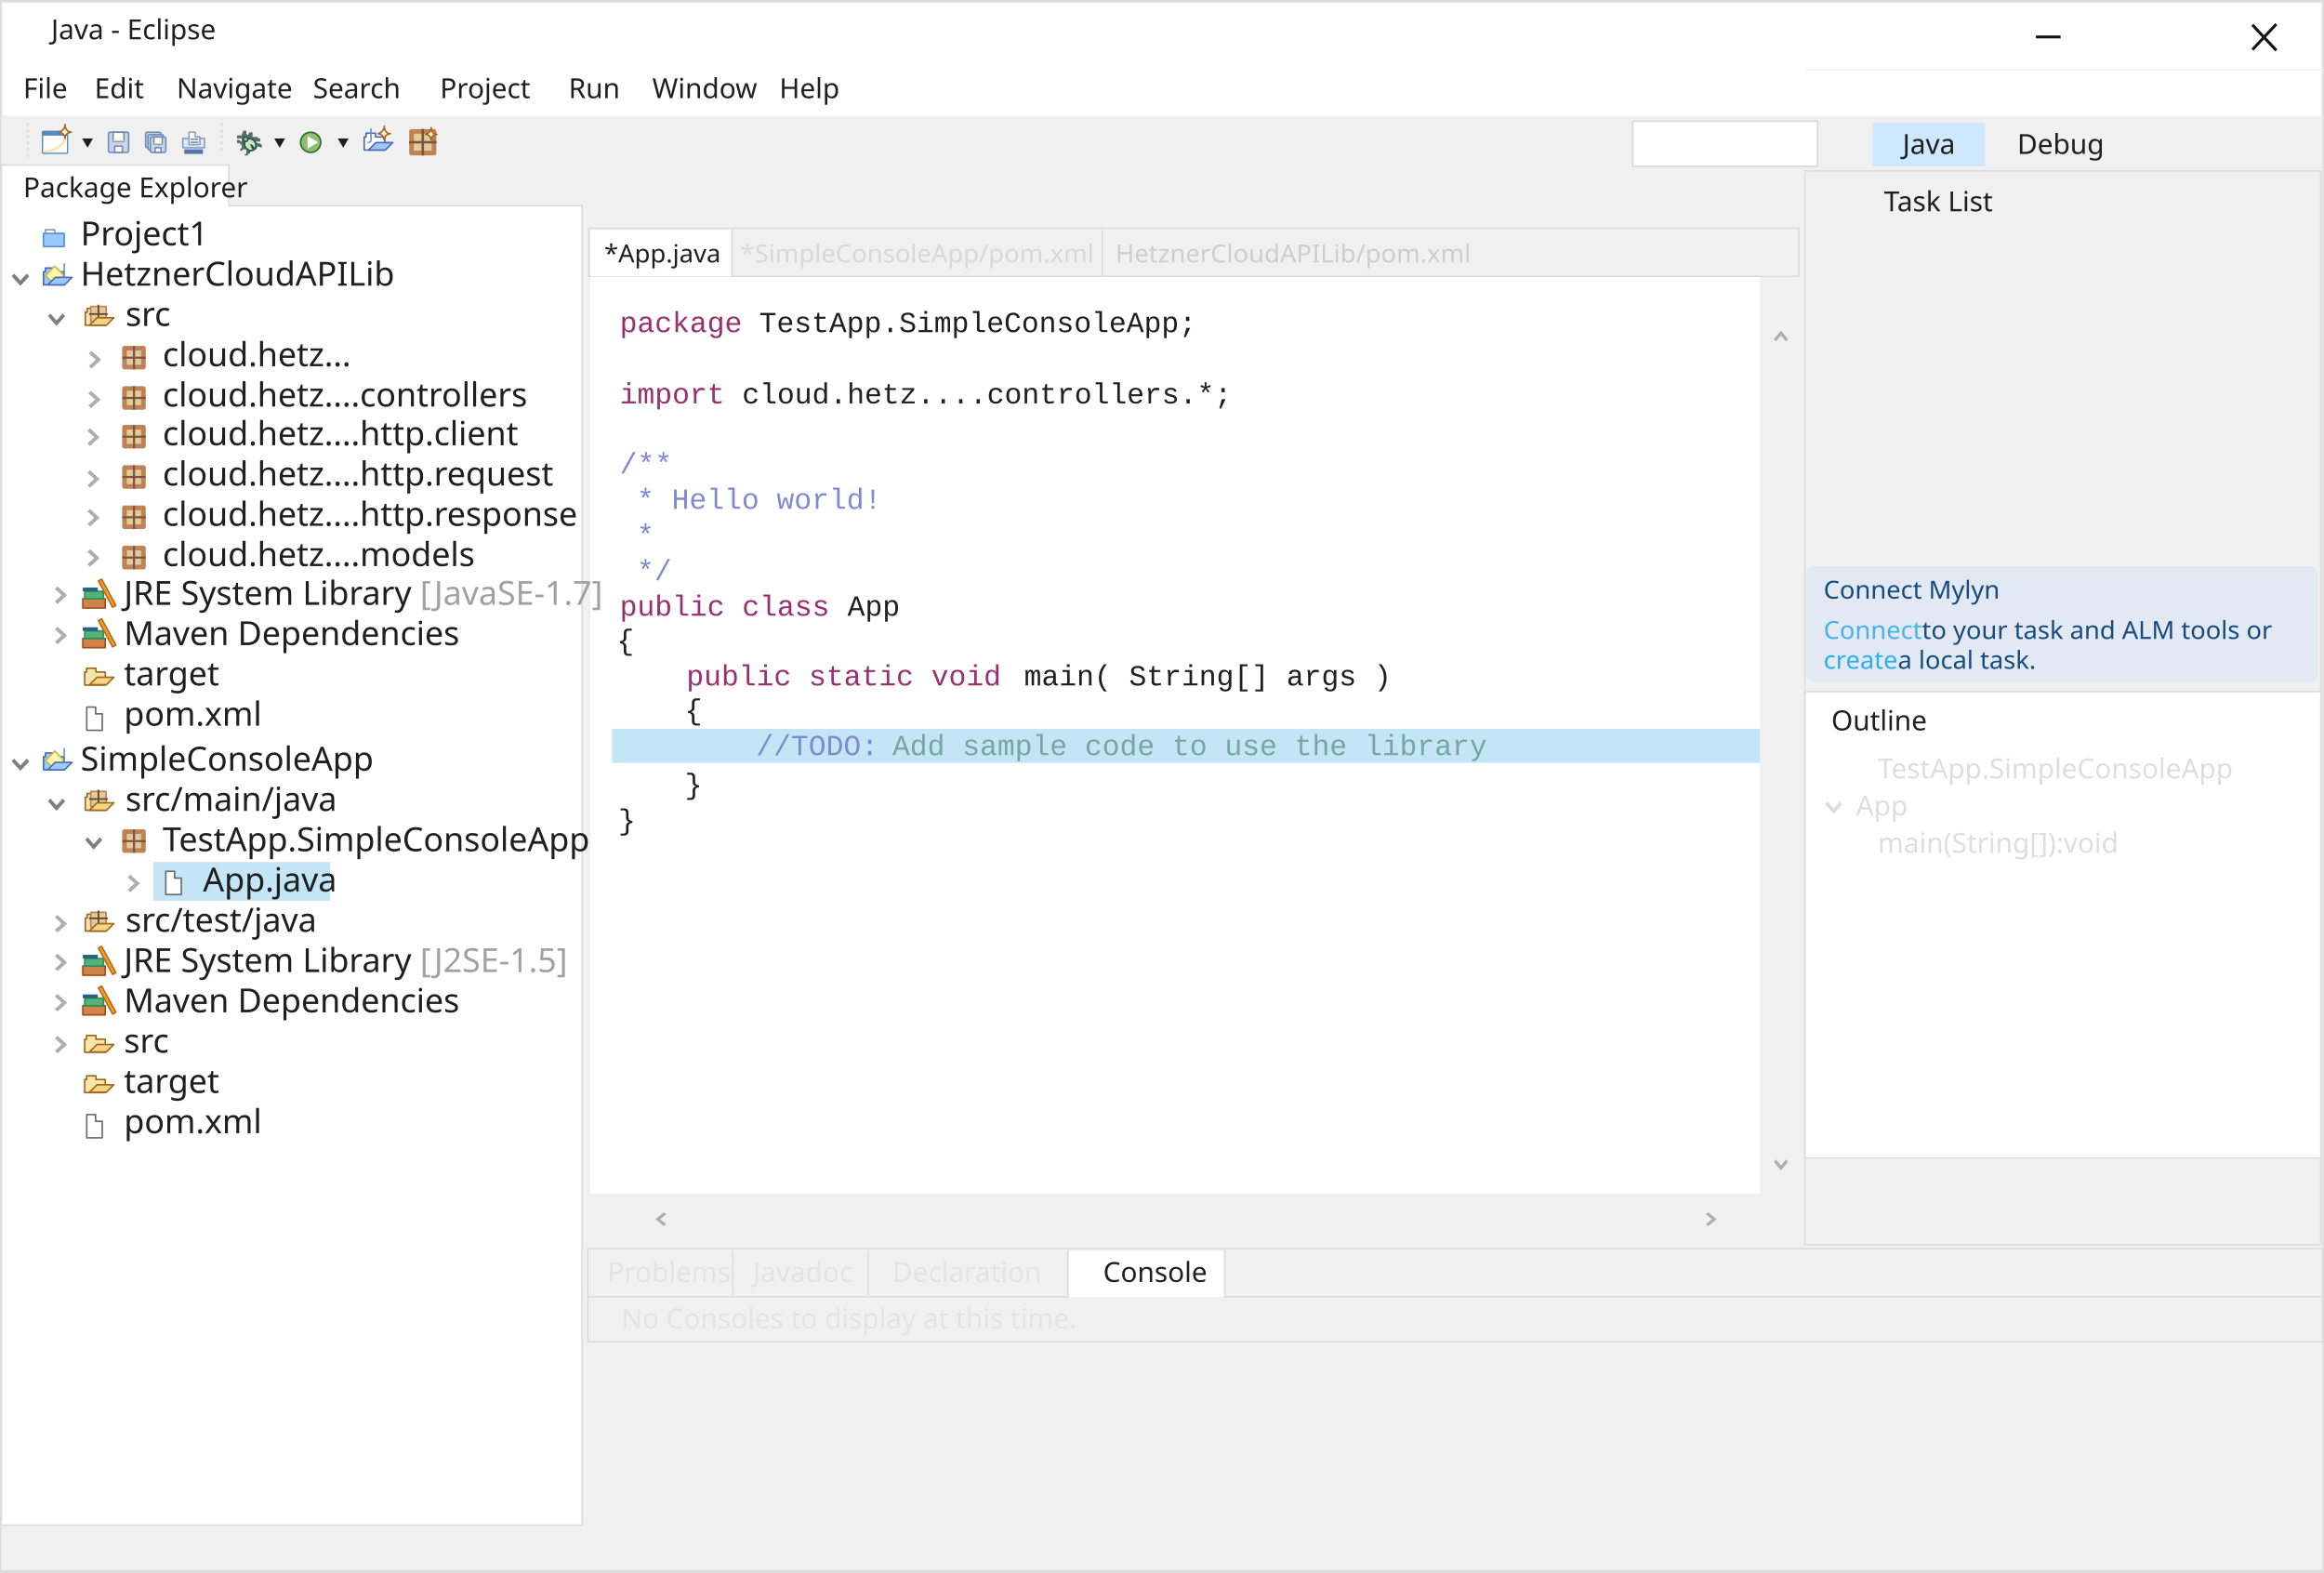
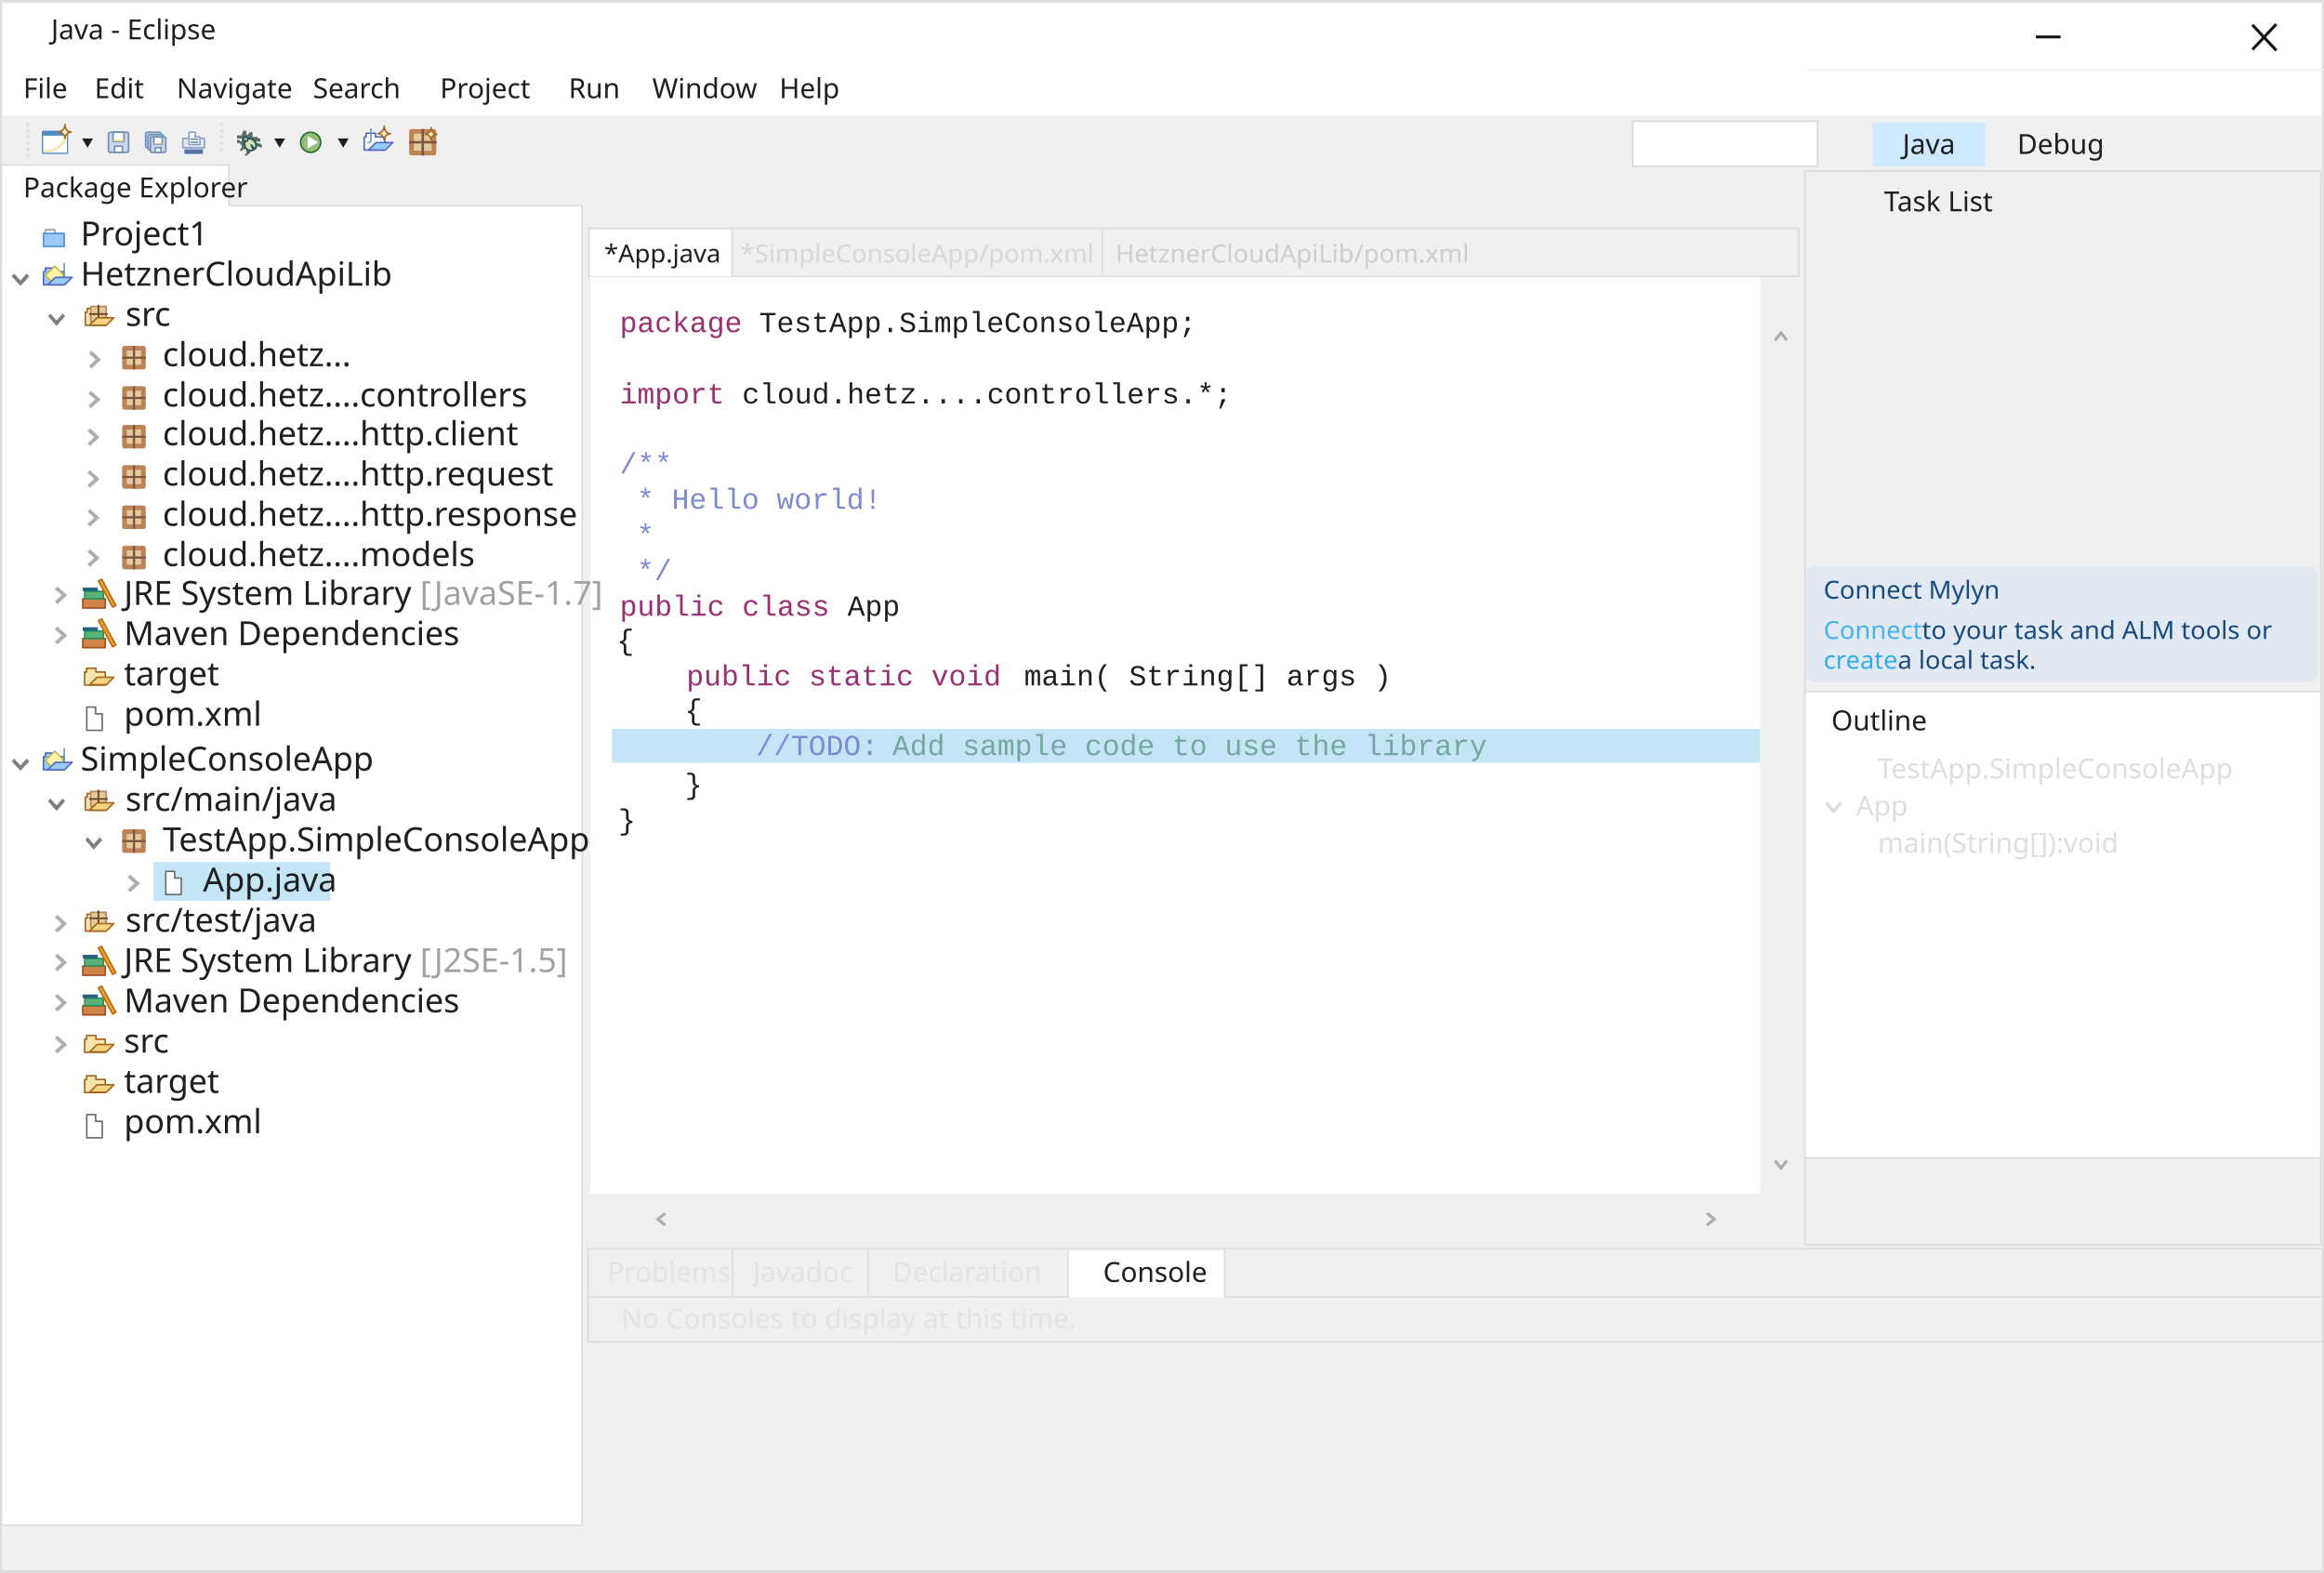
<svg xmlns="http://www.w3.org/2000/svg" preserveAspectRatio="xMidYMid" width="1020" height="690" viewBox="0 0 1500 1014">
  <defs>
    <style>
      .cls-1, .cls-13, .cls-20, .cls-8 {
        fill: #f0f0f0;
      }

      .cls-1, .cls-13, .cls-20, .cls-21, .cls-7 {
        stroke: #dcdcdc;
      }

      .cls-1, .cls-13, .cls-20, .cls-21, .cls-24, .cls-28, .cls-29, .cls-30, .cls-31, .cls-33, .cls-35, .cls-36, .cls-37, .cls-38, .cls-41, .cls-42, .cls-43, .cls-45, .cls-47, .cls-49, .cls-50, .cls-51, .cls-54, .cls-60, .cls-61, .cls-64, .cls-65, .cls-7 {
        stroke-linejoin: round;
      }

      .cls-1 {
        stroke-width: 2px;
      }

      .cls-2, .cls-21, .cls-24, .cls-36, .cls-41, .cls-51, .cls-54, .cls-6, .cls-61, .cls-7 {
        fill: #fff;
      }

      .cls-12, .cls-2, .cls-20, .cls-22, .cls-23, .cls-24, .cls-26, .cls-28, .cls-29, .cls-3, .cls-30, .cls-31, .cls-32, .cls-33, .cls-34, .cls-35, .cls-36, .cls-37, .cls-38, .cls-41, .cls-42, .cls-43, .cls-44, .cls-45, .cls-46, .cls-48, .cls-49, .cls-51, .cls-53, .cls-54, .cls-58, .cls-59, .cls-61, .cls-62, .cls-63, .cls-64, .cls-7, .cls-8 {
        fill-rule: evenodd;
      }

      .cls-3 {
        fill: #cde8ff;
      }

      .cls-10, .cls-25, .cls-27, .cls-4, .cls-5, .cls-55, .cls-56, .cls-57, .cls-71 {
        font-size: 19px;
      }

      .cls-10, .cls-5, .cls-55, .cls-59, .cls-70 {
        fill: #1f1f1f;
      }

      .cls-10, .cls-25, .cls-27, .cls-40, .cls-5 {
        font-family: 'Segoe UI', Tahoma, Geneva, Verdana, sans-serif;
      }

      .cls-13, .cls-20, .cls-21, .cls-24, .cls-28, .cls-29, .cls-30, .cls-31, .cls-35, .cls-36, .cls-37, .cls-38, .cls-41, .cls-42, .cls-43, .cls-45, .cls-47, .cls-49, .cls-50, .cls-51, .cls-54, .cls-60, .cls-61, .cls-64, .cls-65, .cls-7 {
        stroke-width: 1px;
      }

      .cls-9 {
        fill: #c4e5f6;
      }

      .cls-11 {
        fill: #a1a1a1;
      }

      .cls-12 {
        fill: #141414;
      }

      .cls-14 {
        fill: #e2e9f2;
      }

      .cls-15, .cls-16, .cls-17, .cls-19 {
        font-size: 32.766px;
      }

      .cls-16, .cls-18 {
        fill: #174a7e;
      }

      .cls-16, .cls-17, .cls-19, .cls-68, .cls-69, .cls-70 {
        font-family: 'Segoe UI', Tahoma, Geneva, Verdana, sans-serif;
      }

      .cls-17 {
        fill: #44b3f0;
      }

      .cls-19 {
        fill: #2fadef;
      }

      .cls-22 {
        fill: #afaeae;
      }

      .cls-23 {
        fill: #7f7f7f;
      }

      .cls-24 {
        stroke: #d8d8d8;
      }

      .cls-25 {
        fill: #e3e3e3;
      }

      .cls-26 {
        fill: #dcdcdc;
      }

      .cls-27, .cls-58 {
        fill: #dfdddd;
      }

      .cls-28, .cls-46 {
        fill: #f7e5ae;
      }

      .cls-28, .cls-42, .cls-45, .cls-49 {
        stroke: #a3661b;
      }

      .cls-29 {
        fill: #d08447;
        stroke: #a54d1a;
      }

      .cls-30 {
        fill: #59b178;
        stroke: #26925e;
      }

      .cls-31 {
        fill: #e3a628;
        stroke: #bf6718;
      }

      .cls-32 {
        fill: #246380;
      }

      .cls-33, .cls-43 {
        fill: #e2cb9b;
        stroke: #be8257;
      }

      .cls-33 {
        stroke-width: 3px;
      }

      .cls-34 {
        fill: #7f5340;
      }

      .cls-35, .cls-37 {
        fill: #9acbf8;
      }

      .cls-35, .cls-41 {
        stroke: #4f69c2;
      }

      .cls-36 {
        stroke: #989898;
      }

      .cls-37 {
        stroke: #5593e1;
      }

      .cls-38 {
        fill: #fff5a7;
        stroke: #c3b651;
      }

      .cls-39, .cls-40 {
        font-size: 8.752px;
      }

      .cls-40 {
        fill: #6a92b6;
      }

      .cls-42 {
        fill: #f5e5b5;
      }

      .cls-44 {
        fill: #64442c;
      }

      .cls-45 {
        fill: #f5d487;
      }

      .cls-47 {
        fill: #c7d7eb;
      }

      .cls-47, .cls-61 {
        stroke: #738eb4;
      }

      .cls-48 {
        fill: #4f8cc0;
      }

      .cls-49 {
        fill: #fbf4d5;
      }

      .cls-50 {
        fill: #e0e8f0;
      }

      .cls-50, .cls-51 {
        stroke: #8ba0c6;
      }

      .cls-52 {
        fill: #5475ab;
      }

      .cls-53 {
        fill: #7689ab;
      }

      .cls-54 {
        stroke: #6b6b6b;
      }

      .cls-55, .cls-56, .cls-57, .cls-71 {
        font-family: "Courier New";
      }

      .cls-56 {
        fill: #7d8ad2;
      }

      .cls-57 {
        fill: #73a8a1;
      }

      .cls-60 {
        fill: #94bc75;
        stroke: #216e2d;
      }

      .cls-62 {
        fill: #e7d580;
      }

      .cls-63 {
        fill: #5b6c65;
      }

      .cls-64 {
        fill: #d4e5b3;
      }

      .cls-64, .cls-65 {
        stroke: #225660;
      }

      .cls-65 {
        fill: #9dc478;
      }

      .cls-66 {
        fill: #ddd;
      }

      .cls-67, .cls-68, .cls-69, .cls-70 {
        font-size: 32.869px;
      }

      .cls-68 {
        fill: #d9d8d8;
      }

      .cls-69 {
        fill: #cfcdcd;
      }

      .cls-71 {
        fill: #983072;
      }
    </style>
  </defs>
  <rect width="1500" height="1014" class="cls-1" />
  <path d="M1.875,1.875 L1498.125,1.875 L1498.125,74.159 L1.875,74.159 L1.875,1.875 Z" class="cls-2" />
  <path d="M1208.828,78.848 L1281.172,78.848 L1281.172,107.019 L1208.828,107.019 L1208.828,78.848 Z" class="cls-3" />
  <text transform="translate(1228 99) scale(0.94 0.94)" class="cls-4">
    <tspan class="cls-5">Java </tspan>
  </text>
  <text transform="translate(1302 99) scale(0.94 0.94)" class="cls-4">
    <tspan class="cls-5">Debug</tspan>
  </text>
  <rect x="381" y="176" width="755" height="594" class="cls-6" />
  <path d="M0.939,106.094 L147.632,106.094 L147.800,132.383 L375.704,132.383 L375.704,983.956 L0.939,983.956 L0.939,106.094 Z" class="cls-7" />
  <path d="M1165.623,45.067 L1165.623,44.128 L1500.000,44.128 L1500.000,45.067 L1165.623,45.067 Z" class="cls-8" />
  <text transform="translate(15 127) scale(0.94 0.94)" class="cls-4">
    <tspan class="cls-5">Package Explorer</tspan>
  </text>
  <text transform="translate(15 63) scale(0.94 0.94)" class="cls-4">
    <tspan class="cls-5">File</tspan>
  </text>
  <text transform="translate(61 63) scale(0.94 0.94)" class="cls-4">
    <tspan class="cls-5">Edit</tspan>
  </text>
  <text transform="translate(33 25) scale(0.94 0.94)" class="cls-4">
    <tspan class="cls-5">Java - Eclipse</tspan>
  </text>
  <text transform="translate(114 63) scale(0.94 0.94)" class="cls-4">
    <tspan class="cls-5">Navigate</tspan>
  </text>
  <rect x="395" y="470" width="741" height="22" class="cls-9" />
  <text transform="translate(202 63) scale(0.94 0.94)" class="cls-4">
    <tspan class="cls-5">Search</tspan>
  </text>
  <text transform="translate(284 63) scale(0.94 0.94)" class="cls-4">
    <tspan class="cls-5">Project</tspan>
  </text>
  <text transform="translate(367 63) scale(0.94 0.94)" class="cls-4">
    <tspan class="cls-5">Run</tspan>
  </text>
  <text transform="translate(421 63) scale(0.94 0.94)" class="cls-4">
    <tspan class="cls-5">Window</tspan>
  </text>
  <text transform="translate(503 63) scale(0.94 0.94)" class="cls-4">
    <tspan class="cls-5">Help</tspan>
  </text>
  <text transform="translate(52 158) scale(1.13 1.13)" class="cls-4">
    <tspan class="cls-5">Project1</tspan>
  </text>
  <text transform="translate(52 184) scale(1.13 1.13)" class="cls-4">
-     <tspan class="cls-5">HetznerCloudAPILib</tspan>
+     <tspan class="cls-5">HetznerCloudApiLib</tspan>
  </text>
  <text transform="translate(81 210) scale(1.13 1.13)" class="cls-4">
    <tspan class="cls-5">src</tspan>
  </text>
  <text transform="translate(80 390) scale(1.13 1.13)" class="cls-4">
    <tspan class="cls-4">
      <tspan class="cls-10">JRE System Library <tspan class="cls-11">[JavaSE-1.7]</tspan>
      </tspan>
    </tspan>
  </text>
  <text transform="translate(80 416) scale(1.13 1.13)" class="cls-4">
    <tspan class="cls-5">Maven Dependencies</tspan>
  </text>
  <text transform="translate(80 442) scale(1.13 1.13)" class="cls-4">
    <tspan class="cls-5">target</tspan>
  </text>
  <text transform="translate(80 468) scale(1.13 1.13)" class="cls-4">
    <tspan class="cls-5">pom.xml</tspan>
  </text>
  <path d="M1314.062,22.545 L1330.000,22.545 L1330.000,24.420 L1314.062,24.420 L1314.062,22.545 Z" class="cls-12" />
  <path d="M1453.103,31.057 L1468.506,14.604 L1469.877,15.887 L1454.475,32.340 L1453.103,31.057 Z" class="cls-12" />
  <path d="M1469.936,31.577 L1454.426,15.015 L1453.045,16.306 L1468.555,32.869 L1469.936,31.577 Z" class="cls-12" />
  <rect x="1165" y="110" width="333" height="693" class="cls-13" />
  <rect x="1166" y="365" width="330.03" height="75" rx="5" ry="5" class="cls-14" />
  <text transform="translate(1177 386) scale(0.5 0.49)" class="cls-15">
    <tspan class="cls-16">Connect Mylyn</tspan>
  </text>
  <text transform="translate(1177 412) scale(0.5 0.49)" class="cls-15">
    <tspan class="cls-15">
      <tspan class="cls-17">Connect<tspan class="cls-18"> to your task and ALM tools or</tspan>
      </tspan>
    </tspan>
    <tspan dy="1.2em" x="0" class="cls-15">
      <tspan class="cls-19">create<tspan class="cls-18"> a local task.</tspan>
      </tspan>
    </tspan>
  </text>
  <path d="M379.453,834.659 L1499.062,834.659 L1499.062,865.643 L379.453,865.643 L379.453,834.659 Z" class="cls-20" />
  <rect x="1165" y="446" width="333" height="301" class="cls-21" />
  <path d="M379.453,805.589 L1499.062,805.589 L1499.062,836.534 L379.453,836.534 L379.453,805.589 Z" class="cls-20" />
  <rect x="380" y="147" width="781" height="31" class="cls-13" />
  <path d="M37.122,404.148 L43.307,409.801 L37.122,415.455 L35.367,413.851 L39.798,409.801 L35.367,405.752 L37.122,404.148 Z" class="cls-22" />
  <path d="M37.122,378.144 L43.307,383.797 L37.122,389.450 L35.367,387.846 L39.798,383.797 L35.367,379.748 L37.122,378.144 Z" class="cls-22" />
  <path d="M41.994,203.759 L36.494,209.997 L30.994,203.759 L32.554,201.989 L36.494,206.457 L40.433,201.989 L41.994,203.759 Z" class="cls-23" />
  <path d="M1053.828,77.910 L1173.125,77.910 L1173.125,107.019 L1053.828,107.019 L1053.828,77.910 Z" class="cls-24" />
  <text transform="translate(392 827) scale(0.94 0.94)" class="cls-4">
    <tspan class="cls-25">Problems</tspan>
  </text>
  <rect x="690" y="807" width="100" height="30" class="cls-6" />
  <text transform="translate(401 857) scale(0.94 0.94)" class="cls-4">
    <tspan class="cls-25">No Consoles to display at this time.</tspan>
  </text>
  <text transform="translate(486 827) scale(0.94 0.94)" class="cls-4">
    <tspan class="cls-25">Javadoc</tspan>
  </text>
  <text transform="translate(576 827) scale(0.94 0.94)" class="cls-4">
    <tspan class="cls-25">Declaration</tspan>
  </text>
  <text transform="translate(712 827) scale(0.94 0.94)" class="cls-4">
    <tspan class="cls-5">Console</tspan>
  </text>
  <rect x="381" y="148" width="91" height="30" class="cls-6" />
  <path d="M472.448,806.506 L473.388,806.506 L473.388,835.611 L472.448,835.611 L472.448,806.506 Z" class="cls-26" />
  <path d="M559.828,806.506 L560.767,806.506 L560.767,835.611 L559.828,835.611 L559.828,806.506 Z" class="cls-26" />
  <path d="M688.726,806.506 L689.665,806.506 L689.665,835.611 L688.726,835.611 L688.726,806.506 Z" class="cls-26" />
  <path d="M790.003,806.506 L790.942,806.506 L790.942,835.611 L790.003,835.611 L790.003,806.506 Z" class="cls-26" />
  <text transform="translate(1216 136) scale(0.94 0.94)" class="cls-4">
    <tspan class="cls-5">Task List</tspan>
  </text>
  <text transform="translate(1182 471) scale(0.94 0.94)" class="cls-4">
    <tspan class="cls-5">Outline</tspan>
  </text>
  <text transform="translate(1212 502) scale(0.94 0.94)" class="cls-4">
    <tspan class="cls-27">TestApp.SimpleConsoleApp</tspan>
  </text>
  <text transform="translate(1198 526) scale(0.94 0.94)" class="cls-4">
    <tspan class="cls-27">App</tspan>
  </text>
  <text transform="translate(1212 550) scale(0.94 0.94)" class="cls-4">
    <tspan class="cls-27">main(String[]):void</tspan>
  </text>
  <path d="M18.860,177.983 L13.189,184.148 L7.517,177.983 L9.126,176.234 L13.189,180.650 L17.251,176.234 L18.860,177.983 Z" class="cls-23" />
  <path d="M54.655,433.357 L54.655,441.787 L67.940,441.787 L67.940,433.357 L61.901,433.357 L61.901,430.949 L55.863,430.949 L55.863,433.357 L54.655,433.357 Z" class="cls-28" />
  <path d="M53.437,411.658 L67.930,411.658 L67.930,417.675 L53.437,417.675 L53.437,411.658 Z" class="cls-29" />
  <path d="M54.687,406.852 L66.758,406.852 L66.758,411.658 L54.687,411.658 L54.687,406.852 Z" class="cls-30" />
  <path d="M65.611,399.023 L74.808,415.968 L72.683,417.114 L63.487,400.169 L65.611,399.023 Z" class="cls-31" />
  <path d="M53.437,404.469 L63.125,404.469 L63.125,406.852 L53.437,406.852 L53.437,404.469 Z" class="cls-32" />
  <path d="M53.437,386.066 L67.930,386.066 L67.930,392.083 L53.437,392.083 L53.437,386.066 Z" class="cls-29" />
  <path d="M54.687,381.260 L66.758,381.260 L66.758,386.066 L54.687,386.066 L54.687,381.260 Z" class="cls-30" />
  <path d="M65.611,373.427 L74.808,390.372 L72.683,391.519 L63.487,374.573 L65.611,373.427 Z" class="cls-31" />
  <path d="M53.437,378.876 L63.125,378.876 L63.125,381.260 L53.437,381.260 L53.437,378.876 Z" class="cls-32" />
  <path d="M265.608,84.468 L280.077,84.468 L280.077,98.419 L265.608,98.419 L265.608,84.468 Z" class="cls-33" />
  <path d="M263.988,92.221 L263.988,90.667 L281.739,90.667 L281.739,92.221 L263.988,92.221 Z" class="cls-34" />
  <path d="M272.057,82.894 L273.670,82.894 L273.670,99.994 L272.057,99.994 L272.057,82.894 Z" class="cls-34" />
  <path d="M28.087,175.043 L28.087,183.473 L41.371,183.473 L41.371,175.043 L35.333,175.043 L35.333,172.635 L29.294,172.635 L29.294,175.043 L28.087,175.043 Z" class="cls-35" />
  <path d="M28.087,150.319 L28.087,158.748 L41.371,158.748 L41.371,150.319 L35.333,150.319 L35.333,147.910 L29.294,147.910 L29.294,150.319 L28.087,150.319 Z" class="cls-36" />
  <path d="M28.087,150.319 L28.087,158.748 L41.371,158.748 L41.371,150.319 L28.087,150.319 Z" class="cls-37" />
  <path d="M41.371,177.452 L35.333,171.430 L29.294,177.452 L35.333,183.473 L41.371,177.452 Z" class="cls-38" />
  <path d="M46.504,178.656 L35.635,178.656 L30.804,183.473 L41.673,183.473 L46.504,178.656 Z" class="cls-35" />
  <text transform="translate(40 177) scale(1.21 1.2)" class="cls-39">
    <tspan class="cls-40">J</tspan>
  </text>
  <path d="M235.087,88.043 L235.087,96.473 L248.371,96.473 L248.371,88.043 L242.333,88.043 L242.333,85.635 L236.294,85.635 L236.294,88.043 L235.087,88.043 Z" class="cls-41" />
  <path d="M253.504,91.656 L242.635,91.656 L237.804,96.473 L248.673,96.473 L253.504,91.656 Z" class="cls-35" />
  <path d="M55.071,201.127 L55.071,209.557 L68.355,209.557 L68.355,201.127 L62.317,201.127 L62.317,198.719 L56.278,198.719 L56.278,201.127 L55.071,201.127 Z" class="cls-42" />
  <path d="M58.586,197.424 L68.469,197.424 L68.469,207.231 L58.586,207.231 L58.586,197.424 Z" class="cls-43" />
  <path d="M57.486,202.879 L57.486,201.784 L69.563,201.784 L69.563,202.879 L57.486,202.879 Z" class="cls-44" />
  <path d="M62.975,196.310 L64.073,196.310 L64.073,208.353 L62.975,208.353 L62.975,196.310 Z" class="cls-44" />
  <path d="M73.488,204.740 L62.619,204.740 L57.788,209.557 L68.657,209.557 L73.488,204.740 Z" class="cls-45" />
  <path d="M428.459,782.008 L422.995,786.503 L428.459,790.998 L430.009,789.723 L426.095,786.503 L430.009,783.283 L428.459,782.008 Z" class="cls-22" />
  <path d="M1102.541,782.008 L1108.004,786.503 L1102.541,790.998 L1100.991,789.723 L1104.905,786.503 L1100.991,783.283 L1102.541,782.008 Z" class="cls-22" />
  <path d="M1153.992,749.541 L1149.497,755.004 L1145.002,749.541 L1146.277,747.991 L1149.497,751.905 L1152.717,747.991 L1153.992,749.541 Z" class="cls-22" />
  <path d="M1153.992,218.459 L1149.497,212.995 L1145.002,218.459 L1146.277,220.009 L1149.497,216.095 L1152.717,220.009 L1153.992,218.459 Z" class="cls-22" />
  <path d="M73.488,436.740 L62.619,436.740 L57.788,441.557 L68.657,441.557 L73.488,436.740 Z" class="cls-45" />
  <rect x="28" y="86" width="16" height="12" class="cls-6" />
  <path d="M43.000,89.000 C43.000,89.000 40.674,98.000 28.000,98.000 L28.000,97.000 C28.000,97.000 39.912,96.167 41.000,89.000 L43.000,89.000 Z" class="cls-46" />
  <rect x="70" y="85" width="13" height="13" rx="1" ry="1" class="cls-47" />
  <path d="M43.203,99.000 L27.797,99.000 C27.357,99.000 27.000,98.640 27.000,98.196 L27.000,84.804 C27.000,84.360 27.357,84.000 27.797,84.000 L43.203,84.000 C43.643,84.000 44.000,84.360 44.000,84.804 L44.000,98.196 C44.000,98.640 43.643,99.000 43.203,99.000 ZM43.203,87.214 L42.406,87.214 L28.594,87.214 L27.797,87.214 L27.797,98.196 L43.203,98.196 L43.203,87.214 Z" class="cls-48" />
  <text transform="translate(238 90) scale(1.21 1.2)" class="cls-39">
    <tspan class="cls-40">J</tspan>
  </text>
  <path d="M248.000,81.000 C248.000,81.000 247.900,85.909 252.000,85.909 C252.000,85.909 248.000,86.135 248.000,90.000 C248.000,90.000 247.491,85.909 244.000,85.909 C244.000,85.909 248.100,84.864 248.000,81.000 Z" class="cls-49" />
  <rect x="99" y="556" width="114" height="25" class="cls-9" />
  <path d="M278.325,82.000 C278.325,82.000 278.233,86.357 282.000,86.357 C282.000,86.357 278.325,86.557 278.325,89.988 C278.325,89.988 277.857,86.357 274.651,86.357 C274.651,86.357 278.417,85.430 278.325,82.000 Z" class="cls-49" />
  <rect x="118" y="89" width="14" height="6" class="cls-50" />
  <path d="M122.000,85.000 L122.000,93.000 L129.000,93.000 L129.000,88.000 L126.000,88.000 L126.000,85.000 L122.000,85.000 Z" class="cls-51" />
  <rect x="119" y="96" width="12" height="3" class="cls-52" />
  <path d="M123.000,92.000 L123.000,91.000 L128.000,91.000 L128.000,92.000 L123.000,92.000 Z" class="cls-53" />
  <path d="M123.000,90.000 L123.000,89.000 L128.000,89.000 L128.000,90.000 L123.000,90.000 Z" class="cls-53" />
  <path d="M56.000,456.000 L56.000,471.000 L66.000,471.000 L66.000,460.347 L61.714,460.347 L61.714,456.000 L56.000,456.000 Z" class="cls-54" />
  <text transform="translate(131 575) scale(1.13 1.13)" class="cls-4">
    <tspan class="cls-5">App.java</tspan>
  </text>
  <path d="M107.000,562.000 L107.000,577.000 L117.000,577.000 L117.000,566.347 L112.714,566.347 L112.714,562.000 L107.000,562.000 Z" class="cls-54" />
  <text transform="translate(52 497) scale(1.13 1.13)" class="cls-4">
    <tspan class="cls-5">SimpleConsoleApp</tspan>
  </text>
  <text transform="translate(81 523) scale(1.13 1.13)" class="cls-4">
    <tspan class="cls-5">src/main/java</tspan>
  </text>
  <text transform="translate(442 464) scale(0.99 0.99)" class="cls-4">
    <tspan class="cls-55">{</tspan>
  </text>
  <text transform="translate(488 487) scale(0.99 0.99)" class="cls-4">
    <tspan class="cls-56">//TODO:</tspan>
  </text>
  <text transform="translate(576 487) scale(0.99 0.99)" class="cls-4">
    <tspan class="cls-57">Add sample code to use the library</tspan>
  </text>
  <text transform="translate(442 512) scale(0.99 0.99)" class="cls-4">
    <tspan class="cls-55">}</tspan>
  </text>
  <text transform="translate(399 535) scale(0.99 0.99)" class="cls-4">
    <tspan class="cls-55">}</tspan>
  </text>
  <text transform="translate(80 627) scale(1.13 1.13)" class="cls-4">
    <tspan class="cls-4">
      <tspan class="cls-10">JRE System Library <tspan class="cls-11">[J2SE-1.5]</tspan>
      </tspan>
    </tspan>
  </text>
  <text transform="translate(80 653) scale(1.13 1.13)" class="cls-4">
    <tspan class="cls-5">Maven Dependencies</tspan>
  </text>
  <text transform="translate(80 679) scale(1.13 1.13)" class="cls-4">
    <tspan class="cls-5">src</tspan>
  </text>
  <text transform="translate(80 731) scale(1.13 1.13)" class="cls-4">
    <tspan class="cls-5">pom.xml</tspan>
  </text>
  <path d="M37.122,641.148 L43.307,646.801 L37.122,652.455 L35.367,650.851 L39.798,646.801 L35.367,642.752 L37.122,641.148 Z" class="cls-22" />
  <path d="M37.122,668.148 L43.307,673.801 L37.122,679.455 L35.367,677.851 L39.798,673.801 L35.367,669.752 L37.122,668.148 Z" class="cls-22" />
  <path d="M1189.008,518.760 L1183.511,524.994 L1178.014,518.760 L1179.573,516.992 L1183.511,521.457 L1187.448,516.992 L1189.008,518.760 Z" class="cls-58" />
  <path d="M37.122,615.144 L43.307,620.797 L37.122,626.450 L35.367,624.846 L39.798,620.797 L35.367,616.748 L37.122,615.144 Z" class="cls-22" />
  <path d="M37.122,590.144 L43.307,595.797 L37.122,601.450 L35.367,599.846 L39.798,595.797 L35.367,591.748 L37.122,590.144 Z" class="cls-22" />
  <path d="M84.121,564.144 L90.307,569.797 L84.121,575.450 L82.367,573.846 L86.798,569.797 L82.367,565.748 L84.121,564.144 Z" class="cls-22" />
  <path d="M41.994,516.759 L36.494,522.997 L30.994,516.759 L32.554,514.989 L36.494,519.457 L40.433,514.989 L41.994,516.759 Z" class="cls-23" />
  <path d="M18.860,490.983 L13.189,497.148 L7.517,490.983 L9.126,489.234 L13.189,493.650 L17.251,489.234 L18.860,490.983 Z" class="cls-23" />
  <path d="M54.655,670.357 L54.655,678.787 L67.940,678.787 L67.940,670.357 L61.901,670.357 L61.901,667.949 L55.863,667.949 L55.863,670.357 L54.655,670.357 Z" class="cls-28" />
  <path d="M53.437,648.658 L67.930,648.658 L67.930,654.675 L53.437,654.675 L53.437,648.658 Z" class="cls-29" />
  <path d="M54.687,643.852 L66.758,643.852 L66.758,648.658 L54.687,648.658 L54.687,643.852 Z" class="cls-30" />
  <path d="M65.611,636.023 L74.808,652.968 L72.683,654.114 L63.487,637.169 L65.611,636.023 Z" class="cls-31" />
  <path d="M53.437,641.469 L63.125,641.469 L63.125,643.852 L53.437,643.852 L53.437,641.469 Z" class="cls-32" />
  <path d="M53.437,623.066 L67.930,623.066 L67.930,629.083 L53.437,629.083 L53.437,623.066 Z" class="cls-29" />
  <path d="M54.687,618.260 L66.758,618.260 L66.758,623.066 L54.687,623.066 L54.687,618.260 Z" class="cls-30" />
  <path d="M65.611,610.427 L74.808,627.372 L72.683,628.519 L63.487,611.573 L65.611,610.427 Z" class="cls-31" />
  <path d="M53.437,615.876 L63.125,615.876 L63.125,618.260 L53.437,618.260 L53.437,615.876 Z" class="cls-32" />
  <path d="M28.087,488.043 L28.087,496.473 L41.371,496.473 L41.371,488.043 L35.333,488.043 L35.333,485.635 L29.294,485.635 L29.294,488.043 L28.087,488.043 Z" class="cls-35" />
  <path d="M41.371,490.452 L35.333,484.430 L29.294,490.452 L35.333,496.473 L41.371,490.452 Z" class="cls-38" />
  <path d="M46.504,491.656 L35.635,491.656 L30.804,496.473 L41.673,496.473 L46.504,491.656 Z" class="cls-35" />
  <text transform="translate(40 490) scale(1.21 1.2)" class="cls-39">
    <tspan class="cls-40">J</tspan>
  </text>
  <path d="M55.071,514.127 L55.071,522.557 L68.355,522.557 L68.355,514.127 L62.317,514.127 L62.317,511.719 L56.278,511.719 L56.278,514.127 L55.071,514.127 Z" class="cls-42" />
  <path d="M58.586,510.424 L68.469,510.424 L68.469,520.231 L58.586,520.231 L58.586,510.424 Z" class="cls-43" />
  <path d="M57.486,515.879 L57.486,514.784 L69.563,514.784 L69.563,515.879 L57.486,515.879 Z" class="cls-44" />
  <path d="M62.975,509.310 L64.073,509.310 L64.073,521.353 L62.975,521.353 L62.975,509.310 Z" class="cls-44" />
  <path d="M73.488,517.740 L62.619,517.740 L57.788,522.557 L68.657,522.557 L73.488,517.740 Z" class="cls-45" />
  <text transform="translate(105 549) scale(1.13 1.13)" class="cls-4">
    <tspan class="cls-5">TestApp.SimpleConsoleApp</tspan>
  </text>
  <path d="M65.994,541.759 L60.494,547.997 L54.994,541.759 L56.554,539.989 L60.494,544.457 L64.433,539.989 L65.994,541.759 Z" class="cls-23" />
  <path d="M73.488,673.740 L62.619,673.740 L57.788,678.557 L68.657,678.557 L73.488,673.740 Z" class="cls-45" />
  <text transform="translate(80 705) scale(1.13 1.13)" class="cls-4">
    <tspan class="cls-5">target</tspan>
  </text>
  <path d="M54.655,696.357 L54.655,704.787 L67.940,704.787 L67.940,696.357 L61.901,696.357 L61.901,693.949 L55.863,693.949 L55.863,696.357 L54.655,696.357 Z" class="cls-28" />
  <path d="M73.488,699.740 L62.619,699.740 L57.788,704.557 L68.657,704.557 L73.488,699.740 Z" class="cls-45" />
  <path d="M56.000,719.000 L56.000,734.000 L66.000,734.000 L66.000,723.347 L61.714,723.347 L61.714,719.000 L56.000,719.000 Z" class="cls-54" />
  <text transform="translate(81 601) scale(1.13 1.13)" class="cls-4">
    <tspan class="cls-5">src/test/java</tspan>
  </text>
  <path d="M55.071,592.127 L55.071,600.557 L68.355,600.557 L68.355,592.127 L62.317,592.127 L62.317,589.719 L56.278,589.719 L56.278,592.127 L55.071,592.127 Z" class="cls-42" />
  <path d="M58.586,588.424 L68.469,588.424 L68.469,598.231 L58.586,598.231 L58.586,588.424 Z" class="cls-43" />
  <path d="M57.486,592.879 L57.486,591.784 L69.563,591.784 L69.563,592.879 L57.486,592.879 Z" class="cls-44" />
  <path d="M62.975,587.310 L64.073,587.310 L64.073,599.353 L62.975,599.353 L62.975,587.310 Z" class="cls-44" />
  <path d="M56.508,94.998 L53.007,88.998 L60.008,88.998 L56.508,94.998 Z" class="cls-59" />
  <path d="M180.508,94.998 L177.007,88.998 L184.008,88.998 L180.508,94.998 Z" class="cls-59" />
  <path d="M221.508,94.998 L218.007,88.998 L225.008,88.998 L221.508,94.998 Z" class="cls-59" />
  <path d="M42.000,80.000 C42.000,80.000 41.900,84.909 46.000,84.909 C46.000,84.909 42.000,85.135 42.000,89.000 C42.000,89.000 41.491,84.909 38.000,84.909 C38.000,84.909 42.100,83.864 42.000,80.000 Z" class="cls-49" />
  <circle cx="200.5" cy="91.5" r="6.5" class="cls-60" />
  <path d="M205.431,91.468 L198.515,95.461 L198.515,87.475 L205.431,91.468 Z" class="cls-2" />
  <path d="M80.000,85.000 L80.000,91.000 L73.000,91.000 L73.000,85.000 L80.000,85.000 Z" class="cls-61" />
  <path d="M73.000,91.000 L73.000,90.000 L80.000,90.000 L80.000,91.000 L73.000,91.000 Z" class="cls-62" />
  <rect x="94" y="85" width="9.938" height="9.938" rx="1" ry="1" class="cls-47" />
  <path d="M79.000,94.000 L79.000,98.000 L74.000,98.000 L74.000,94.000 L79.000,94.000 Z" class="cls-61" />
  <rect x="95.531" y="86.531" width="9.938" height="9.938" rx="1" ry="1" class="cls-47" />
  <rect x="97.063" y="88.063" width="9.938" height="9.938" rx="1" ry="1" class="cls-47" />
  <path d="M104.706,88.059 L104.706,92.647 L99.353,92.647 L99.353,88.059 L104.706,88.059 Z" class="cls-61" />
  <path d="M103.941,94.941 L103.941,98.000 L100.118,98.000 L100.118,94.941 L103.941,94.941 Z" class="cls-61" />
  <path d="M99.353,92.647 L99.353,91.882 L104.706,91.882 L104.706,92.647 L99.353,92.647 Z" class="cls-62" />
  <path d="M169.000,95.000 L166.000,94.000 C166.000,94.000 166.223,96.755 163.000,97.000 L162.000,97.000 L161.000,99.000 L160.000,99.000 L160.000,100.000 L158.000,100.000 L158.000,99.000 L159.000,99.000 L159.000,96.000 L157.000,96.000 L156.000,97.000 L155.000,97.000 L155.000,96.000 L156.000,95.000 L156.000,93.000 L155.000,93.000 L155.000,92.000 L153.000,92.000 L153.000,90.000 L155.000,90.000 L155.000,91.000 L156.000,91.000 L156.000,89.000 L153.000,89.000 L153.000,87.000 L156.000,87.000 L157.000,84.000 L159.000,84.000 L159.000,86.000 L160.000,87.000 L161.000,85.000 L163.000,85.000 L163.000,87.000 L163.000,88.000 L166.000,88.000 L167.000,89.000 L168.000,89.000 L168.000,90.000 L168.000,91.000 L165.000,91.000 L166.000,92.000 L167.000,92.000 L169.000,93.000 L169.000,95.000 Z" class="cls-63" />
  <path d="M158.982,89.892 C160.485,88.675 162.829,89.080 164.220,90.797 C165.322,92.158 165.494,93.935 164.769,95.219 C164.679,95.378 164.575,95.530 164.457,95.673 C164.328,95.830 162.163,92.868 162.000,93.000 C161.830,93.138 163.666,96.363 163.477,96.460 C161.996,97.216 160.013,96.725 158.780,95.203 C157.390,93.486 157.480,91.108 158.982,89.892 Z" class="cls-64" />
  <circle cx="158.5" cy="89.5" r="1.5" class="cls-65" />
  <circle cx="18" cy="80" r="1" class="cls-66" />
  <circle cx="18" cy="84" r="1" class="cls-66" />
  <circle cx="18" cy="88" r="1" class="cls-66" />
  <circle cx="18" cy="92" r="1" class="cls-66" />
  <circle cx="18" cy="96" r="1" class="cls-66" />
  <circle cx="18" cy="100" r="1" class="cls-66" />
  <circle cx="143" cy="80" r="1" class="cls-66" />
  <circle cx="143" cy="84" r="1" class="cls-66" />
  <circle cx="143" cy="88" r="1" class="cls-66" />
  <circle cx="143" cy="92" r="1" class="cls-66" />
  <circle cx="143" cy="96" r="1" class="cls-66" />
  <path d="M73.488,595.740 L62.619,595.740 L57.788,600.557 L68.657,600.557 L73.488,595.740 Z" class="cls-45" />
  <text transform="translate(478 169) scale(0.5 0.49)" class="cls-67">
    <tspan class="cls-68">*SimpleConsoleApp/pom.xml</tspan>
  </text>
  <text transform="translate(720 169) scale(0.5 0.49)" class="cls-67">
-     <tspan class="cls-69">HetznerCloudAPILib/pom.xml</tspan>
+     <tspan class="cls-69">HetznerCloudApiLib/pom.xml</tspan>
  </text>
  <text transform="translate(390 169) scale(0.5 0.49)" class="cls-67">
    <tspan class="cls-70">*App.java</tspan>
  </text>
  <path d="M711.000,148.000 L712.000,148.000 L712.000,178.000 L711.000,178.000 L711.000,148.000 Z" class="cls-26" />
  <path d="M472.000,148.000 L473.000,148.000 L473.000,178.000 L472.000,178.000 L472.000,148.000 Z" class="cls-26" />
  <text transform="translate(105 262) scale(1.13 1.13)" class="cls-4">
    <tspan class="cls-5">cloud.hetz....controllers</tspan>
  </text>
  <path d="M58.760,251.988 L64.994,257.500 L58.760,263.012 L56.992,261.449 L61.457,257.500 L56.992,253.552 L58.760,251.988 Z" class="cls-22" />
  <path d="M59.122,226.144 L65.307,231.797 L59.122,237.450 L57.367,235.846 L61.798,231.797 L57.367,227.748 L59.122,226.144 Z" class="cls-22" />
  <text transform="translate(105 236) scale(1.13 1.13)" class="cls-4">
    <tspan class="cls-5">cloud.hetz...</tspan>
  </text>
  <text transform="translate(105 287) scale(1.13 1.13)" class="cls-4">
    <tspan class="cls-5">cloud.hetz....http.client</tspan>
  </text>
  <path d="M58.122,276.144 L64.307,281.797 L58.122,287.450 L56.367,285.846 L60.798,281.797 L56.367,277.748 L58.122,276.144 Z" class="cls-22" />
  <text transform="translate(105 339) scale(1.13 1.13)" class="cls-4">
    <tspan class="cls-5">cloud.hetz....http.response</tspan>
  </text>
  <path d="M58.122,328.144 L64.307,333.797 L58.122,339.450 L56.367,337.846 L60.798,333.797 L56.367,329.748 L58.122,328.144 Z" class="cls-22" />
  <text transform="translate(105 365) scale(1.13 1.13)" class="cls-4">
    <tspan class="cls-5">cloud.hetz....models</tspan>
  </text>
  <path d="M58.122,354.144 L64.307,359.797 L58.122,365.450 L56.367,363.846 L60.798,359.797 L56.367,355.748 L58.122,354.144 Z" class="cls-22" />
  <path d="M58.122,303.144 L64.307,308.797 L58.122,314.450 L56.367,312.846 L60.798,308.797 L56.367,304.748 L58.122,303.144 Z" class="cls-22" />
  <text transform="translate(105 313) scale(1.13 1.13)" class="cls-4">
    <tspan class="cls-5">cloud.hetz....http.request</tspan>
  </text>
  <text transform="translate(398 419) scale(0.99 0.99)" class="cls-4">
    <tspan class="cls-55">{</tspan>
  </text>
  <text transform="translate(443 442) scale(0.99 0.99)" class="cls-4">
    <tspan class="cls-71">public static void</tspan>
  </text>
  <text transform="translate(661 442) scale(0.99 0.99)" class="cls-4">
    <tspan class="cls-55">main( String[] args )</tspan>
  </text>
  <text transform="translate(400 214) scale(0.99 0.99)" class="cls-4">
    <tspan class="cls-71">package</tspan>
  </text>
  <text transform="translate(490 214) scale(0.99 0.99)" class="cls-4">
    <tspan class="cls-55">TestApp.SimpleConsoleApp;</tspan>
  </text>
  <text transform="translate(400 260) scale(0.99 0.99)" class="cls-4">
    <tspan class="cls-71">import</tspan>
  </text>
  <text transform="translate(479 260) scale(0.99 0.99)" class="cls-4">
    <tspan class="cls-55">cloud.hetz....controllers.*;</tspan>
  </text>
  <text transform="translate(411 328) scale(0.99 0.99)" class="cls-4">
    <tspan class="cls-56">* Hello world!</tspan>
  </text>
  <text transform="translate(400 305) scale(0.99 0.99)" class="cls-4">
    <tspan class="cls-56">/**</tspan>
  </text>
  <text transform="translate(411 374) scale(0.99 0.99)" class="cls-4">
    <tspan class="cls-56">*/</tspan>
  </text>
  <text transform="translate(400 397) scale(0.99 0.99)" class="cls-4">
    <tspan class="cls-71">public class</tspan>
  </text>
  <text transform="translate(547 397) scale(0.99 0.99)" class="cls-4">
    <tspan class="cls-55">App</tspan>
  </text>
  <text transform="translate(411 351) scale(0.99 0.99)" class="cls-4">
    <tspan class="cls-56">*</tspan>
  </text>
  <path d="M80.347,275.371 L92.574,275.371 L92.574,287.601 L80.347,287.601 L80.347,275.371 Z" class="cls-33" />
  <path d="M78.990,282.174 L78.990,280.810 L93.991,280.810 L93.991,282.174 L78.990,282.174 Z" class="cls-34" />
  <path d="M85.808,273.989 L87.172,273.989 L87.172,288.995 L85.808,288.995 L85.808,273.989 Z" class="cls-34" />
  <path d="M80.347,301.371 L92.574,301.371 L92.574,313.601 L80.347,313.601 L80.347,301.371 Z" class="cls-33" />
  <path d="M78.990,308.174 L78.990,306.810 L93.991,306.810 L93.991,308.174 L78.990,308.174 Z" class="cls-34" />
  <path d="M85.808,299.989 L87.172,299.989 L87.172,314.995 L85.808,314.995 L85.808,299.989 Z" class="cls-34" />
  <path d="M80.347,327.371 L92.574,327.371 L92.574,339.601 L80.347,339.601 L80.347,327.371 Z" class="cls-33" />
  <path d="M78.990,334.174 L78.990,332.810 L93.991,332.810 L93.991,334.174 L78.990,334.174 Z" class="cls-34" />
  <path d="M85.808,325.989 L87.172,325.989 L87.172,340.995 L85.808,340.995 L85.808,325.989 Z" class="cls-34" />
  <path d="M80.347,224.371 L92.574,224.371 L92.574,236.601 L80.347,236.601 L80.347,224.371 Z" class="cls-33" />
  <path d="M78.990,231.174 L78.990,229.810 L93.991,229.810 L93.991,231.174 L78.990,231.174 Z" class="cls-34" />
  <path d="M85.808,222.989 L87.172,222.989 L87.172,237.995 L85.808,237.995 L85.808,222.989 Z" class="cls-34" />
  <path d="M80.347,250.371 L92.574,250.371 L92.574,262.601 L80.347,262.601 L80.347,250.371 Z" class="cls-33" />
  <path d="M78.990,257.174 L78.990,255.810 L93.991,255.810 L93.991,257.174 L78.990,257.174 Z" class="cls-34" />
  <path d="M85.808,248.989 L87.172,248.989 L87.172,263.995 L85.808,263.995 L85.808,248.989 Z" class="cls-34" />
  <path d="M80.347,353.371 L92.574,353.371 L92.574,365.601 L80.347,365.601 L80.347,353.371 Z" class="cls-33" />
  <path d="M78.990,360.174 L78.990,358.810 L93.991,358.810 L93.991,360.174 L78.990,360.174 Z" class="cls-34" />
  <path d="M85.808,351.989 L87.172,351.989 L87.172,366.995 L85.808,366.995 L85.808,351.989 Z" class="cls-34" />
  <path d="M80.347,536.371 L92.574,536.371 L92.574,548.601 L80.347,548.601 L80.347,536.371 Z" class="cls-33" />
  <path d="M78.990,543.174 L78.990,541.810 L93.991,541.810 L93.991,543.174 L78.990,543.174 Z" class="cls-34" />
  <path d="M85.808,534.989 L87.172,534.989 L87.172,549.995 L85.808,549.995 L85.808,534.989 Z" class="cls-34" />
</svg>
